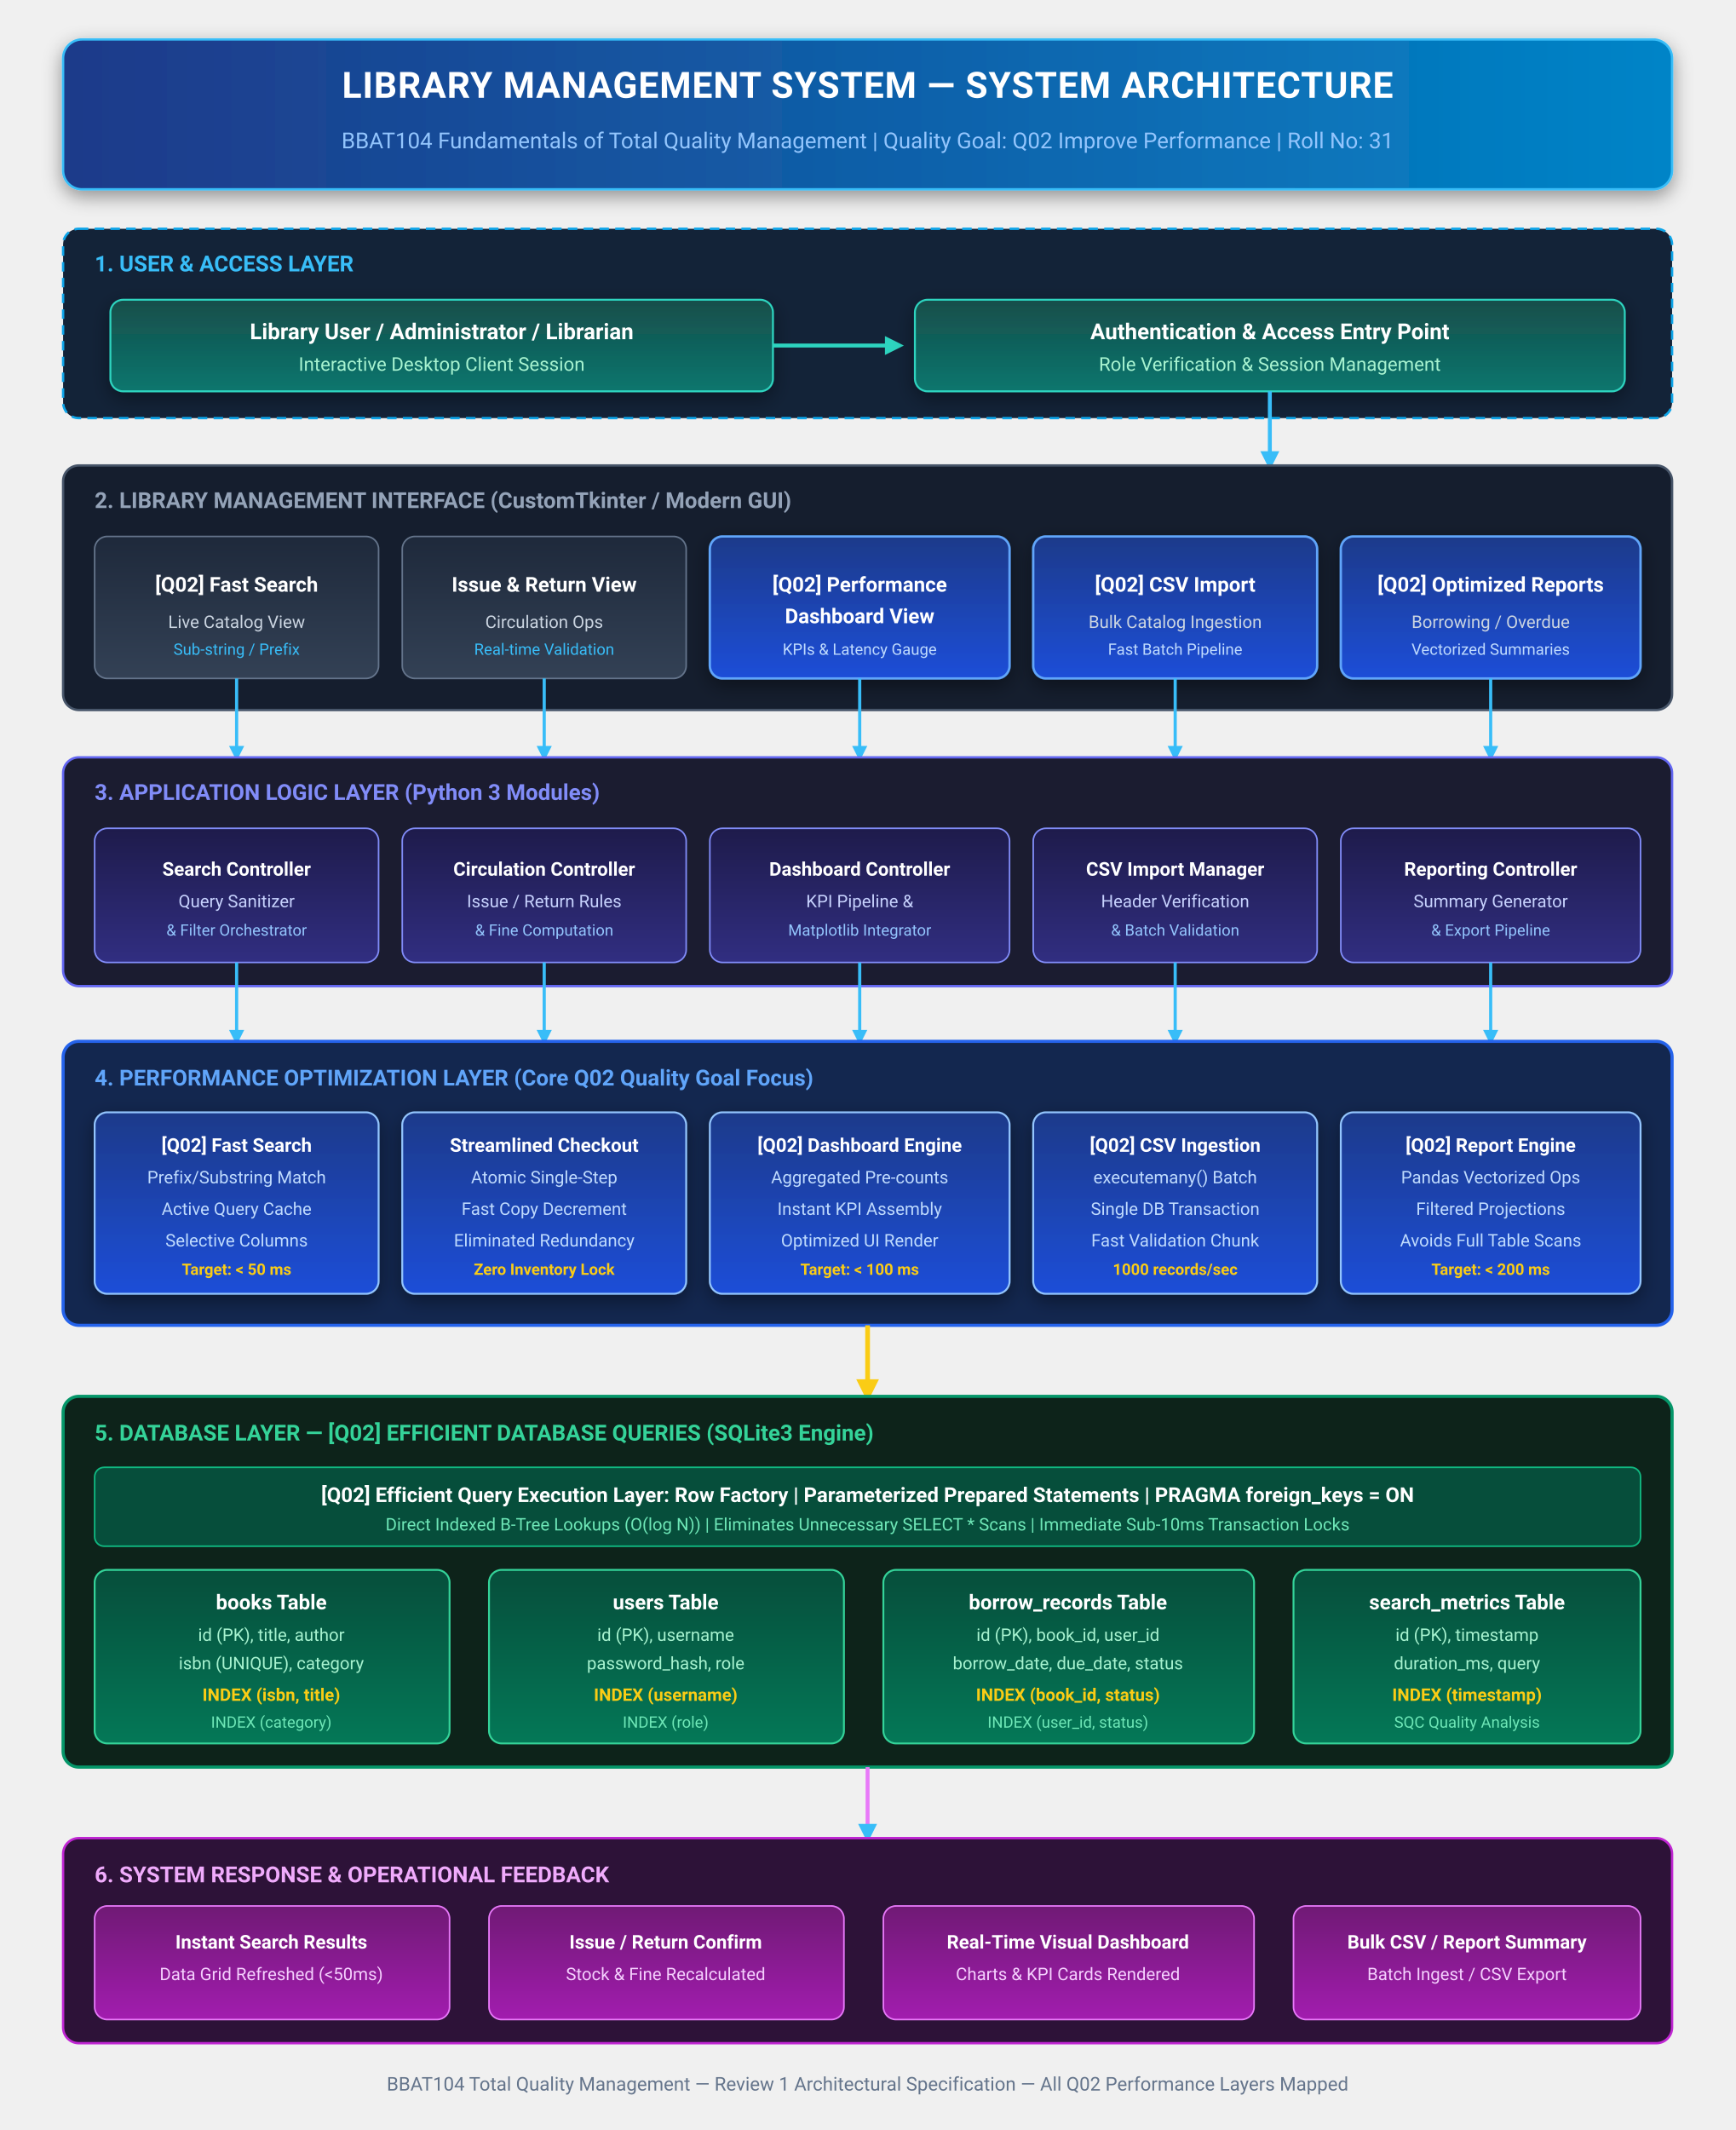
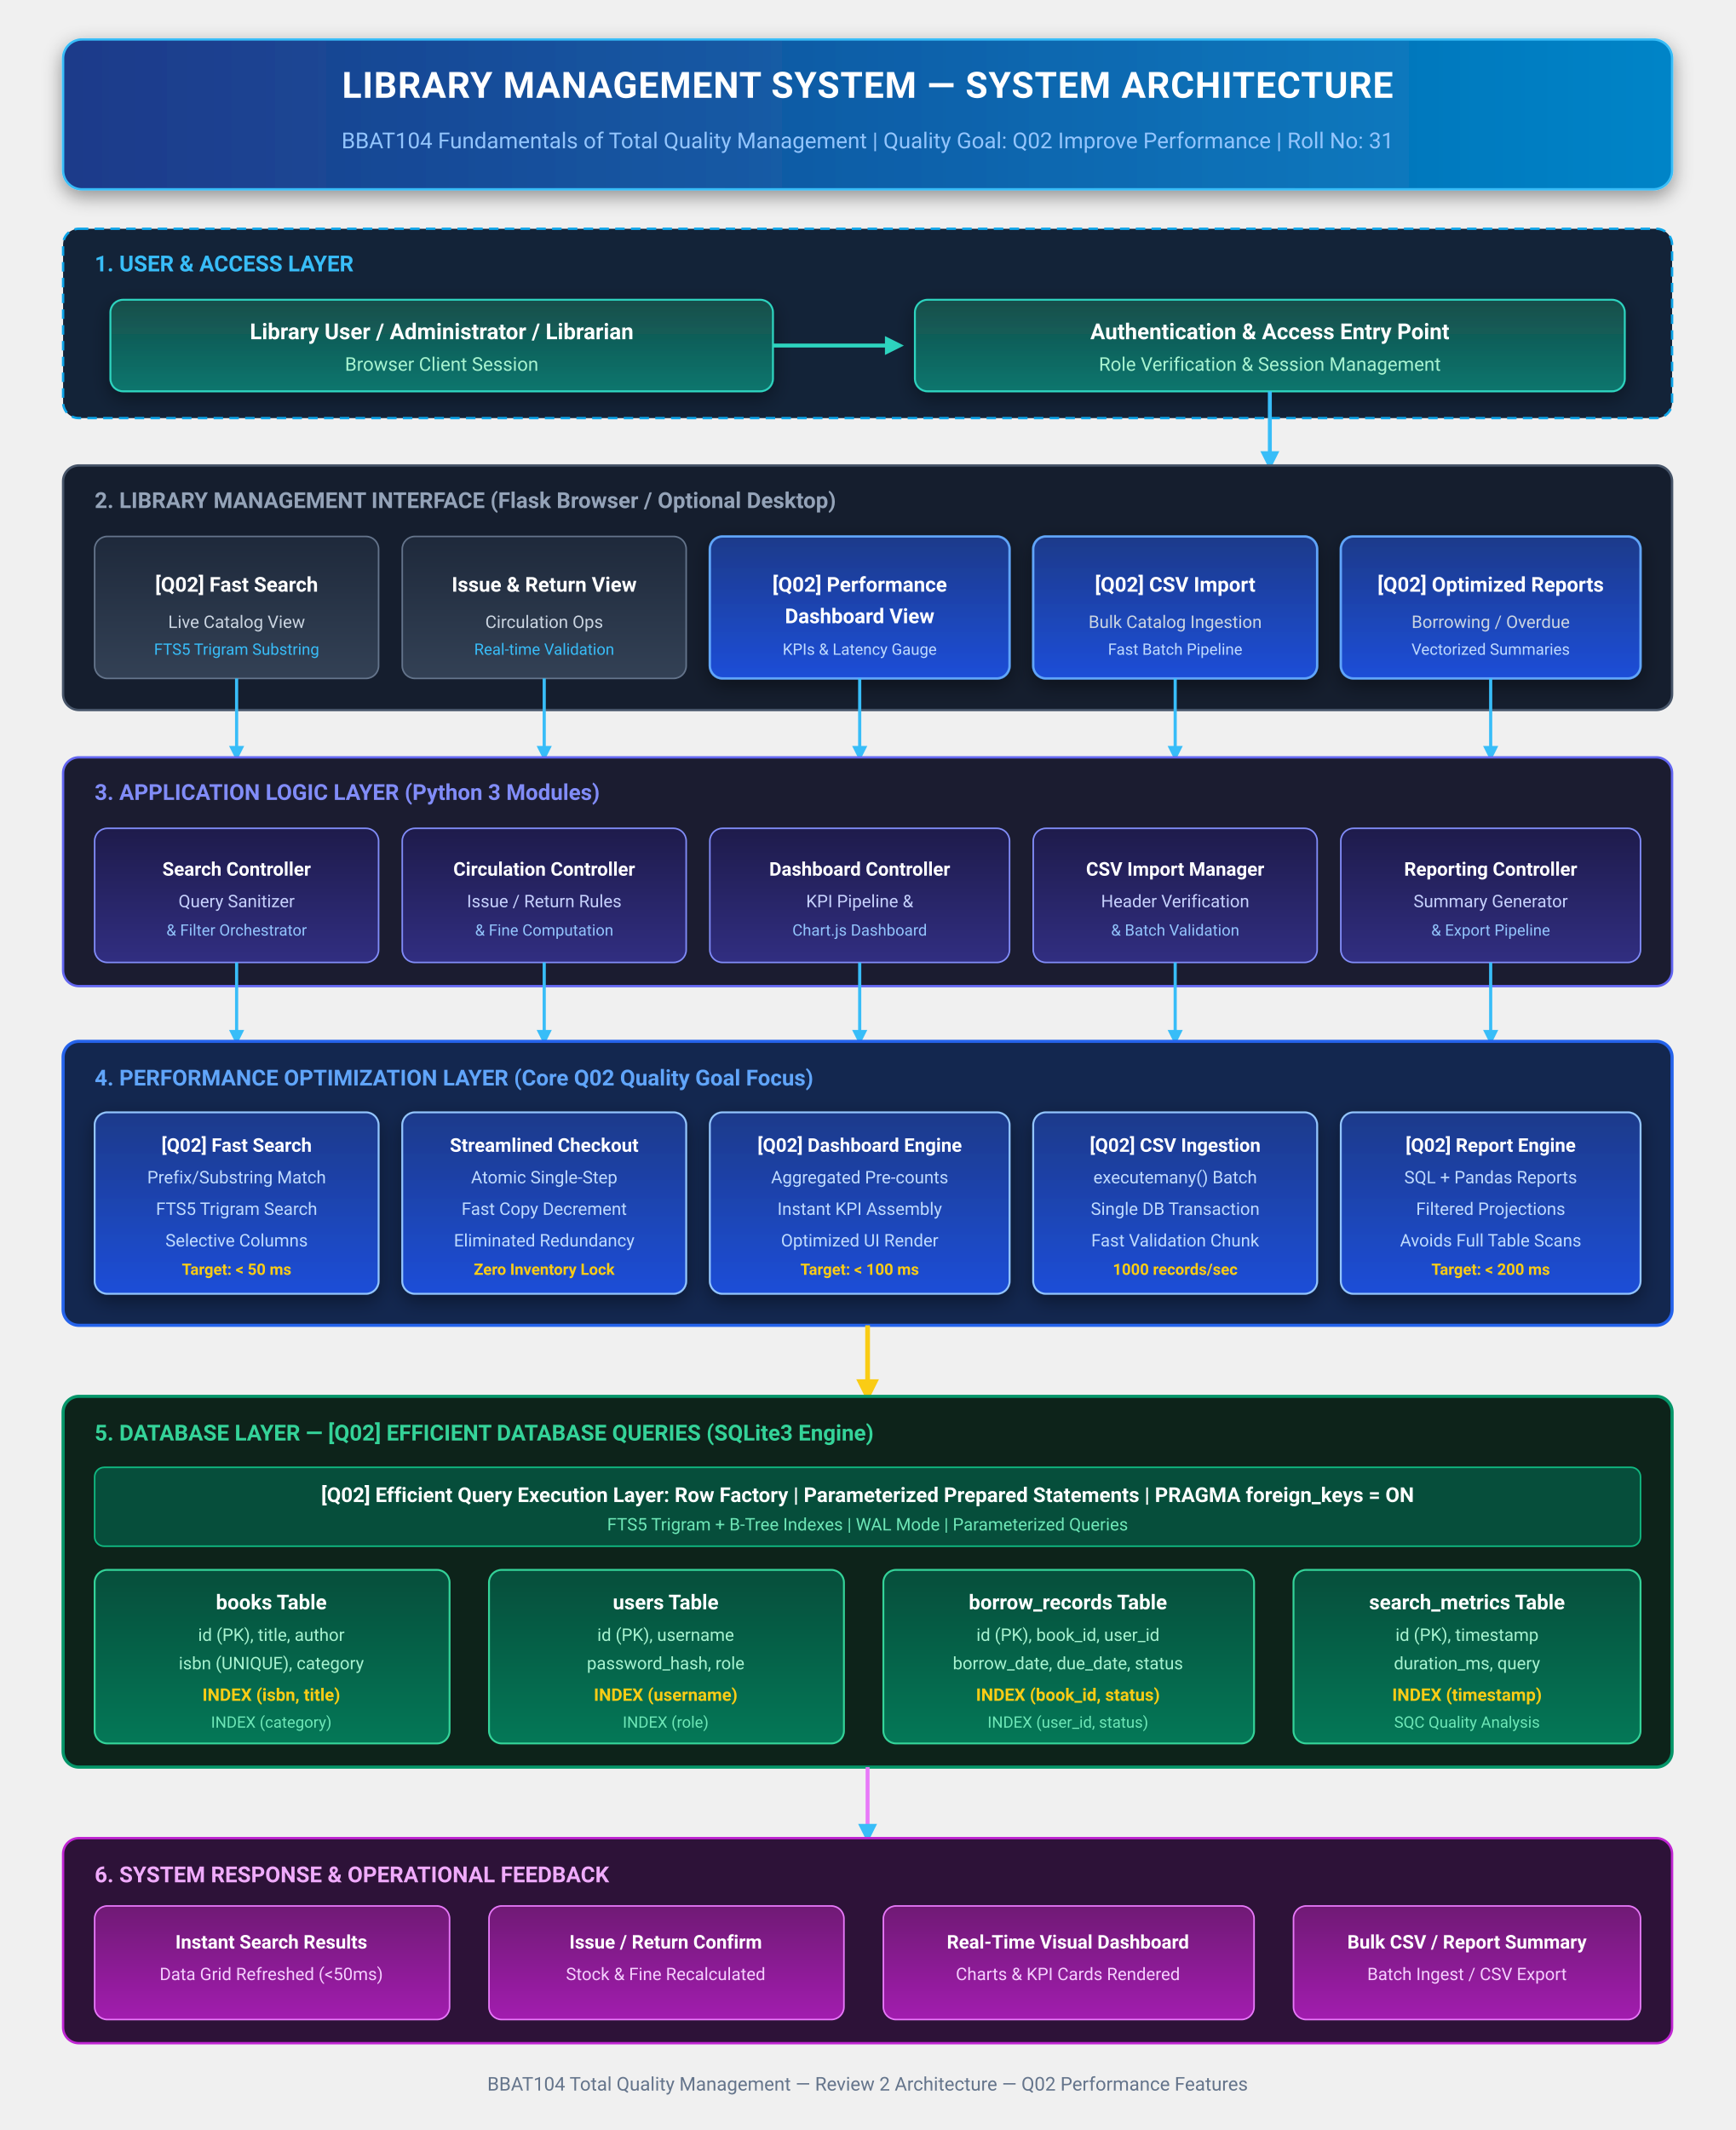
<svg xmlns="http://www.w3.org/2000/svg" viewBox="0 0 1100 1350" width="100%" height="100%" style="background:#0f172a; font-family: -apple-system, BlinkMacSystemFont, 'Segoe UI', Roboto, Helvetica, Arial, sans-serif;">
  <defs>
    <linearGradient id="headerGrad" x1="0%" y1="0%" x2="100%" y2="0%">
      <stop offset="0%" stop-color="#1e3a8a" />
      <stop offset="100%" stop-color="#0284c7" />
    </linearGradient>
    <linearGradient id="userGrad" x1="0%" y1="0%" x2="0%" y2="100%">
      <stop offset="0%" stop-color="#134e4a" />
      <stop offset="100%" stop-color="#0f766e" />
    </linearGradient>
    <linearGradient id="uiGrad" x1="0%" y1="0%" x2="0%" y2="100%">
      <stop offset="0%" stop-color="#1e293b" />
      <stop offset="100%" stop-color="#334155" />
    </linearGradient>
    <linearGradient id="appGrad" x1="0%" y1="0%" x2="0%" y2="100%">
      <stop offset="0%" stop-color="#1e1b4b" />
      <stop offset="100%" stop-color="#312e81" />
    </linearGradient>
    <linearGradient id="perfGrad" x1="0%" y1="0%" x2="0%" y2="100%">
      <stop offset="0%" stop-color="#1e3a8a" />
      <stop offset="100%" stop-color="#1d4ed8" />
    </linearGradient>
    <linearGradient id="dbGrad" x1="0%" y1="0%" x2="0%" y2="100%">
      <stop offset="0%" stop-color="#064e3b" />
      <stop offset="100%" stop-color="#047857" />
    </linearGradient>
    <linearGradient id="respGrad" x1="0%" y1="0%" x2="0%" y2="100%">
      <stop offset="0%" stop-color="#701a75" />
      <stop offset="100%" stop-color="#a21caf" />
    </linearGradient>
    <filter id="shadow" x="-5%" y="-5%" width="110%" height="115%" filterUnits="userSpaceOnUse">
      <feDropShadow dx="0" dy="4" stdDeviation="6" flood-color="#000000" flood-opacity="0.4" />
    </filter>
    <marker id="arrow" viewBox="0 0 10 10" refX="6" refY="5" markerWidth="6" markerHeight="6" orient="auto-start-reverse">
      <path d="M 0 1 L 8 5 L 0 9 z" fill="#38bdf8" />
    </marker>
    <marker id="arrowGreen" viewBox="0 0 10 10" refX="6" refY="5" markerWidth="6" markerHeight="6" orient="auto-start-reverse">
      <path d="M 0 1 L 8 5 L 0 9 z" fill="#2dd4bf" />
    </marker>
    <marker id="arrowGold" viewBox="0 0 10 10" refX="6" refY="5" markerWidth="6" markerHeight="6" orient="auto-start-reverse">
      <path d="M 0 1 L 8 5 L 0 9 z" fill="#facc15" />
    </marker>
  </defs>
  <rect x="40" y="25" width="1020" height="95" rx="12" fill="url(#headerGrad)" filter="url(#shadow)" stroke="#38bdf8" stroke-width="1.5" />
  <text x="550" y="62" text-anchor="middle" fill="#ffffff" font-size="23" font-weight="bold" letter-spacing="0.5">LIBRARY MANAGEMENT SYSTEM — SYSTEM ARCHITECTURE</text>
  <text x="550" y="94" text-anchor="middle" fill="#93c5fd" font-size="14">BBAT104 Fundamentals of Total Quality Management | Quality Goal: Q02 Improve Performance | Roll No: 31</text>
  <rect x="40" y="145" width="1020" height="120" rx="10" fill="#132338" stroke="#0ea5e9" stroke-width="1.5" stroke-dasharray="6,4" />
  <text x="60" y="172" fill="#38bdf8" font-size="14" font-weight="bold">1. USER &amp; ACCESS LAYER</text>
  <rect x="70" y="190" width="420" height="58" rx="8" fill="url(#userGrad)" stroke="#2dd4bf" stroke-width="1.2" filter="url(#shadow)" />
  <text x="280" y="215" text-anchor="middle" fill="#ffffff" font-size="14" font-weight="bold">Library User / Administrator / Librarian</text>
-   <text x="280" y="235" text-anchor="middle" fill="#a7f3d0" font-size="12">Interactive Desktop Client Session</text>
+   <text x="280" y="235" text-anchor="middle" fill="#a7f3d0" font-size="12">Browser Client Session</text>
  <line x1="490" y1="219" x2="570" y2="219" stroke="#2dd4bf" stroke-width="2.5" marker-end="url(#arrowGreen)" />
  <rect x="580" y="190" width="450" height="58" rx="8" fill="url(#userGrad)" stroke="#2dd4bf" stroke-width="1.2" filter="url(#shadow)" />
  <text x="805" y="215" text-anchor="middle" fill="#ffffff" font-size="14" font-weight="bold">Authentication &amp; Access Entry Point</text>
  <text x="805" y="235" text-anchor="middle" fill="#a7f3d0" font-size="12">Role Verification &amp; Session Management</text>
  <line x1="805" y1="248" x2="805" y2="295" stroke="#38bdf8" stroke-width="2.5" marker-end="url(#arrow)" />
  <rect x="40" y="295" width="1020" height="155" rx="10" fill="#151e2e" stroke="#475569" stroke-width="1.5" />
-   <text x="60" y="322" fill="#94a3b8" font-size="14" font-weight="bold">2. LIBRARY MANAGEMENT INTERFACE (CustomTkinter / Modern GUI)</text>
+   <text x="60" y="322" fill="#94a3b8" font-size="14" font-weight="bold">2. LIBRARY MANAGEMENT INTERFACE (Flask Browser / Optional Desktop)</text>
  <rect x="60" y="340" width="180" height="90" rx="8" fill="url(#uiGrad)" stroke="#64748b" stroke-width="1" />
  <text x="150" y="375" text-anchor="middle" fill="#ffffff" font-size="13" font-weight="bold">[Q02] Fast Search</text>
  <text x="150" y="398" text-anchor="middle" fill="#cbd5e1" font-size="11">Live Catalog View</text>
-   <text x="150" y="415" text-anchor="middle" fill="#38bdf8" font-size="10">Sub-string / Prefix</text>
+   <text x="150" y="415" text-anchor="middle" fill="#38bdf8" font-size="10">FTS5 Trigram Substring</text>
  <rect x="255" y="340" width="180" height="90" rx="8" fill="url(#uiGrad)" stroke="#64748b" stroke-width="1" />
  <text x="345" y="375" text-anchor="middle" fill="#ffffff" font-size="13" font-weight="bold">Issue &amp; Return View</text>
  <text x="345" y="398" text-anchor="middle" fill="#cbd5e1" font-size="11">Circulation Ops</text>
  <text x="345" y="415" text-anchor="middle" fill="#38bdf8" font-size="10">Real-time Validation</text>
  <rect x="450" y="340" width="190" height="90" rx="8" fill="url(#perfGrad)" stroke="#60a5fa" stroke-width="1.5" filter="url(#shadow)" />
  <text x="545" y="375" text-anchor="middle" fill="#ffffff" font-size="13" font-weight="bold">[Q02] Performance</text>
  <text x="545" y="395" text-anchor="middle" fill="#ffffff" font-size="13" font-weight="bold">Dashboard View</text>
  <text x="545" y="415" text-anchor="middle" fill="#bfdbfe" font-size="10">KPIs &amp; Latency Gauge</text>
  <rect x="655" y="340" width="180" height="90" rx="8" fill="url(#perfGrad)" stroke="#60a5fa" stroke-width="1.5" filter="url(#shadow)" />
  <text x="745" y="375" text-anchor="middle" fill="#ffffff" font-size="13" font-weight="bold">[Q02] CSV Import</text>
  <text x="745" y="398" text-anchor="middle" fill="#cbd5e1" font-size="11">Bulk Catalog Ingestion</text>
  <text x="745" y="415" text-anchor="middle" fill="#bfdbfe" font-size="10">Fast Batch Pipeline</text>
  <rect x="850" y="340" width="190" height="90" rx="8" fill="url(#perfGrad)" stroke="#60a5fa" stroke-width="1.5" filter="url(#shadow)" />
  <text x="945" y="375" text-anchor="middle" fill="#ffffff" font-size="13" font-weight="bold">[Q02] Optimized Reports</text>
  <text x="945" y="398" text-anchor="middle" fill="#cbd5e1" font-size="11">Borrowing / Overdue</text>
  <text x="945" y="415" text-anchor="middle" fill="#bfdbfe" font-size="10">Vectorized Summaries</text>
  <line x1="150" y1="430" x2="150" y2="480" stroke="#38bdf8" stroke-width="2" marker-end="url(#arrow)" />
  <line x1="345" y1="430" x2="345" y2="480" stroke="#38bdf8" stroke-width="2" marker-end="url(#arrow)" />
  <line x1="545" y1="430" x2="545" y2="480" stroke="#38bdf8" stroke-width="2" marker-end="url(#arrow)" />
  <line x1="745" y1="430" x2="745" y2="480" stroke="#38bdf8" stroke-width="2" marker-end="url(#arrow)" />
  <line x1="945" y1="430" x2="945" y2="480" stroke="#38bdf8" stroke-width="2" marker-end="url(#arrow)" />
  <rect x="40" y="480" width="1020" height="145" rx="10" fill="#1b1c30" stroke="#6366f1" stroke-width="1.5" />
  <text x="60" y="507" fill="#818cf8" font-size="14" font-weight="bold">3. APPLICATION LOGIC LAYER (Python 3 Modules)</text>
  <rect x="60" y="525" width="180" height="85" rx="8" fill="url(#appGrad)" stroke="#818cf8" stroke-width="1" />
  <text x="150" y="555" text-anchor="middle" fill="#ffffff" font-size="12" font-weight="bold">Search Controller</text>
  <text x="150" y="575" text-anchor="middle" fill="#c7d2fe" font-size="11">Query Sanitizer</text>
  <text x="150" y="593" text-anchor="middle" fill="#93c5fd" font-size="10">&amp; Filter Orchestrator</text>
  <rect x="255" y="525" width="180" height="85" rx="8" fill="url(#appGrad)" stroke="#818cf8" stroke-width="1" />
  <text x="345" y="555" text-anchor="middle" fill="#ffffff" font-size="12" font-weight="bold">Circulation Controller</text>
  <text x="345" y="575" text-anchor="middle" fill="#c7d2fe" font-size="11">Issue / Return Rules</text>
  <text x="345" y="593" text-anchor="middle" fill="#93c5fd" font-size="10">&amp; Fine Computation</text>
  <rect x="450" y="525" width="190" height="85" rx="8" fill="url(#appGrad)" stroke="#818cf8" stroke-width="1" />
  <text x="545" y="555" text-anchor="middle" fill="#ffffff" font-size="12" font-weight="bold">Dashboard Controller</text>
  <text x="545" y="575" text-anchor="middle" fill="#c7d2fe" font-size="11">KPI Pipeline &amp;</text>
-   <text x="545" y="593" text-anchor="middle" fill="#93c5fd" font-size="10">Matplotlib Integrator</text>
+   <text x="545" y="593" text-anchor="middle" fill="#93c5fd" font-size="10">Chart.js Dashboard</text>
  <rect x="655" y="525" width="180" height="85" rx="8" fill="url(#appGrad)" stroke="#818cf8" stroke-width="1" />
  <text x="745" y="555" text-anchor="middle" fill="#ffffff" font-size="12" font-weight="bold">CSV Import Manager</text>
  <text x="745" y="575" text-anchor="middle" fill="#c7d2fe" font-size="11">Header Verification</text>
  <text x="745" y="593" text-anchor="middle" fill="#93c5fd" font-size="10">&amp; Batch Validation</text>
  <rect x="850" y="525" width="190" height="85" rx="8" fill="url(#appGrad)" stroke="#818cf8" stroke-width="1" />
  <text x="945" y="555" text-anchor="middle" fill="#ffffff" font-size="12" font-weight="bold">Reporting Controller</text>
  <text x="945" y="575" text-anchor="middle" fill="#c7d2fe" font-size="11">Summary Generator</text>
  <text x="945" y="593" text-anchor="middle" fill="#93c5fd" font-size="10">&amp; Export Pipeline</text>
  <line x1="150" y1="610" x2="150" y2="660" stroke="#38bdf8" stroke-width="2" marker-end="url(#arrow)" />
  <line x1="345" y1="610" x2="345" y2="660" stroke="#38bdf8" stroke-width="2" marker-end="url(#arrow)" />
  <line x1="545" y1="610" x2="545" y2="660" stroke="#38bdf8" stroke-width="2" marker-end="url(#arrow)" />
  <line x1="745" y1="610" x2="745" y2="660" stroke="#38bdf8" stroke-width="2" marker-end="url(#arrow)" />
  <line x1="945" y1="610" x2="945" y2="660" stroke="#38bdf8" stroke-width="2" marker-end="url(#arrow)" />
  <rect x="40" y="660" width="1020" height="180" rx="10" fill="#13274f" stroke="#2563eb" stroke-width="2" />
  <text x="60" y="688" fill="#60a5fa" font-size="14" font-weight="bold">4. PERFORMANCE OPTIMIZATION LAYER (Core Q02 Quality Goal Focus)</text>
  <rect x="60" y="705" width="180" height="115" rx="8" fill="url(#perfGrad)" stroke="#93c5fd" stroke-width="1.2" filter="url(#shadow)" />
  <text x="150" y="730" text-anchor="middle" fill="#ffffff" font-size="12" font-weight="bold">[Q02] Fast Search</text>
  <text x="150" y="750" text-anchor="middle" fill="#bfdbfe" font-size="11">Prefix/Substring Match</text>
-   <text x="150" y="770" text-anchor="middle" fill="#bfdbfe" font-size="11">Active Query Cache</text>
+   <text x="150" y="770" text-anchor="middle" fill="#bfdbfe" font-size="11">FTS5 Trigram Search</text>
  <text x="150" y="790" text-anchor="middle" fill="#bfdbfe" font-size="11">Selective Columns</text>
  <text x="150" y="808" text-anchor="middle" fill="#facc15" font-size="10" font-weight="bold">Target: &lt; 50 ms</text>
  <rect x="255" y="705" width="180" height="115" rx="8" fill="url(#perfGrad)" stroke="#93c5fd" stroke-width="1.2" filter="url(#shadow)" />
  <text x="345" y="730" text-anchor="middle" fill="#ffffff" font-size="12" font-weight="bold">Streamlined Checkout</text>
  <text x="345" y="750" text-anchor="middle" fill="#bfdbfe" font-size="11">Atomic Single-Step</text>
  <text x="345" y="770" text-anchor="middle" fill="#bfdbfe" font-size="11">Fast Copy Decrement</text>
  <text x="345" y="790" text-anchor="middle" fill="#bfdbfe" font-size="11">Eliminated Redundancy</text>
  <text x="345" y="808" text-anchor="middle" fill="#facc15" font-size="10" font-weight="bold">Zero Inventory Lock</text>
  <rect x="450" y="705" width="190" height="115" rx="8" fill="url(#perfGrad)" stroke="#93c5fd" stroke-width="1.2" filter="url(#shadow)" />
  <text x="545" y="730" text-anchor="middle" fill="#ffffff" font-size="12" font-weight="bold">[Q02] Dashboard Engine</text>
  <text x="545" y="750" text-anchor="middle" fill="#bfdbfe" font-size="11">Aggregated Pre-counts</text>
  <text x="545" y="770" text-anchor="middle" fill="#bfdbfe" font-size="11">Instant KPI Assembly</text>
  <text x="545" y="790" text-anchor="middle" fill="#bfdbfe" font-size="11">Optimized UI Render</text>
  <text x="545" y="808" text-anchor="middle" fill="#facc15" font-size="10" font-weight="bold">Target: &lt; 100 ms</text>
  <rect x="655" y="705" width="180" height="115" rx="8" fill="url(#perfGrad)" stroke="#93c5fd" stroke-width="1.2" filter="url(#shadow)" />
  <text x="745" y="730" text-anchor="middle" fill="#ffffff" font-size="12" font-weight="bold">[Q02] CSV Ingestion</text>
  <text x="745" y="750" text-anchor="middle" fill="#bfdbfe" font-size="11">executemany() Batch</text>
  <text x="745" y="770" text-anchor="middle" fill="#bfdbfe" font-size="11">Single DB Transaction</text>
  <text x="745" y="790" text-anchor="middle" fill="#bfdbfe" font-size="11">Fast Validation Chunk</text>
  <text x="745" y="808" text-anchor="middle" fill="#facc15" font-size="10" font-weight="bold">1000 records/sec</text>
  <rect x="850" y="705" width="190" height="115" rx="8" fill="url(#perfGrad)" stroke="#93c5fd" stroke-width="1.2" filter="url(#shadow)" />
  <text x="945" y="730" text-anchor="middle" fill="#ffffff" font-size="12" font-weight="bold">[Q02] Report Engine</text>
-   <text x="945" y="750" text-anchor="middle" fill="#bfdbfe" font-size="11">Pandas Vectorized Ops</text>
+   <text x="945" y="750" text-anchor="middle" fill="#bfdbfe" font-size="11">SQL + Pandas Reports</text>
  <text x="945" y="770" text-anchor="middle" fill="#bfdbfe" font-size="11">Filtered Projections</text>
  <text x="945" y="790" text-anchor="middle" fill="#bfdbfe" font-size="11">Avoids Full Table Scans</text>
  <text x="945" y="808" text-anchor="middle" fill="#facc15" font-size="10" font-weight="bold">Target: &lt; 200 ms</text>
  <line x1="550" y1="840" x2="550" y2="885" stroke="#facc15" stroke-width="3" marker-end="url(#arrowGold)" />
  <rect x="40" y="885" width="1020" height="235" rx="10" fill="#0d231a" stroke="#059669" stroke-width="2" />
  <text x="60" y="913" fill="#34d399" font-size="14" font-weight="bold">5. DATABASE LAYER — [Q02] EFFICIENT DATABASE QUERIES (SQLite3 Engine)</text>
  <rect x="60" y="930" width="980" height="50" rx="6" fill="#064e3b" stroke="#10b981" stroke-width="1" />
  <text x="550" y="952" text-anchor="middle" fill="#ffffff" font-size="13" font-weight="bold">[Q02] Efficient Query Execution Layer: Row Factory | Parameterized Prepared Statements | PRAGMA foreign_keys = ON</text>
-   <text x="550" y="970" text-anchor="middle" fill="#6ee7b7" font-size="11">Direct Indexed B-Tree Lookups (O(log N)) | Eliminates Unnecessary SELECT * Scans | Immediate Sub-10ms Transaction Locks</text>
+   <text x="550" y="970" text-anchor="middle" fill="#6ee7b7" font-size="11">FTS5 Trigram + B-Tree Indexes | WAL Mode | Parameterized Queries</text>
  <rect x="60" y="995" width="225" height="110" rx="8" fill="url(#dbGrad)" stroke="#34d399" stroke-width="1.2" />
  <text x="172" y="1020" text-anchor="middle" fill="#ffffff" font-size="13" font-weight="bold">books Table</text>
  <text x="172" y="1040" text-anchor="middle" fill="#a7f3d0" font-size="11">id (PK), title, author</text>
  <text x="172" y="1058" text-anchor="middle" fill="#a7f3d0" font-size="11">isbn (UNIQUE), category</text>
  <text x="172" y="1078" text-anchor="middle" fill="#facc15" font-size="11" font-weight="bold">INDEX (isbn, title)</text>
  <text x="172" y="1095" text-anchor="middle" fill="#6ee7b7" font-size="10">INDEX (category)</text>
  <rect x="310" y="995" width="225" height="110" rx="8" fill="url(#dbGrad)" stroke="#34d399" stroke-width="1.2" />
  <text x="422" y="1020" text-anchor="middle" fill="#ffffff" font-size="13" font-weight="bold">users Table</text>
  <text x="422" y="1040" text-anchor="middle" fill="#a7f3d0" font-size="11">id (PK), username</text>
  <text x="422" y="1058" text-anchor="middle" fill="#a7f3d0" font-size="11">password_hash, role</text>
  <text x="422" y="1078" text-anchor="middle" fill="#facc15" font-size="11" font-weight="bold">INDEX (username)</text>
  <text x="422" y="1095" text-anchor="middle" fill="#6ee7b7" font-size="10">INDEX (role)</text>
  <rect x="560" y="995" width="235" height="110" rx="8" fill="url(#dbGrad)" stroke="#34d399" stroke-width="1.2" />
  <text x="677" y="1020" text-anchor="middle" fill="#ffffff" font-size="13" font-weight="bold">borrow_records Table</text>
  <text x="677" y="1040" text-anchor="middle" fill="#a7f3d0" font-size="11">id (PK), book_id, user_id</text>
  <text x="677" y="1058" text-anchor="middle" fill="#a7f3d0" font-size="11">borrow_date, due_date, status</text>
  <text x="677" y="1078" text-anchor="middle" fill="#facc15" font-size="11" font-weight="bold">INDEX (book_id, status)</text>
  <text x="677" y="1095" text-anchor="middle" fill="#6ee7b7" font-size="10">INDEX (user_id, status)</text>
  <rect x="820" y="995" width="220" height="110" rx="8" fill="url(#dbGrad)" stroke="#34d399" stroke-width="1.2" />
  <text x="930" y="1020" text-anchor="middle" fill="#ffffff" font-size="13" font-weight="bold">search_metrics Table</text>
  <text x="930" y="1040" text-anchor="middle" fill="#a7f3d0" font-size="11">id (PK), timestamp</text>
  <text x="930" y="1058" text-anchor="middle" fill="#a7f3d0" font-size="11">duration_ms, query</text>
  <text x="930" y="1078" text-anchor="middle" fill="#facc15" font-size="11" font-weight="bold">INDEX (timestamp)</text>
  <text x="930" y="1095" text-anchor="middle" fill="#6ee7b7" font-size="10">SQC Quality Analysis</text>
  <line x1="550" y1="1120" x2="550" y2="1165" stroke="#e879f9" stroke-width="2.5" marker-end="url(#arrow)" />
  <rect x="40" y="1165" width="1020" height="130" rx="10" fill="#2d1238" stroke="#c026d3" stroke-width="1.5" />
  <text x="60" y="1193" fill="#f0abfc" font-size="14" font-weight="bold">6. SYSTEM RESPONSE &amp; OPERATIONAL FEEDBACK</text>
  <rect x="60" y="1208" width="225" height="72" rx="8" fill="url(#respGrad)" stroke="#e879f9" stroke-width="1" />
  <text x="172" y="1235" text-anchor="middle" fill="#ffffff" font-size="12" font-weight="bold">Instant Search Results</text>
  <text x="172" y="1255" text-anchor="middle" fill="#f5d0fe" font-size="11">Data Grid Refreshed (&lt;50ms)</text>
  <rect x="310" y="1208" width="225" height="72" rx="8" fill="url(#respGrad)" stroke="#e879f9" stroke-width="1" />
  <text x="422" y="1235" text-anchor="middle" fill="#ffffff" font-size="12" font-weight="bold">Issue / Return Confirm</text>
  <text x="422" y="1255" text-anchor="middle" fill="#f5d0fe" font-size="11">Stock &amp; Fine Recalculated</text>
  <rect x="560" y="1208" width="235" height="72" rx="8" fill="url(#respGrad)" stroke="#e879f9" stroke-width="1" />
  <text x="677" y="1235" text-anchor="middle" fill="#ffffff" font-size="12" font-weight="bold">Real-Time Visual Dashboard</text>
  <text x="677" y="1255" text-anchor="middle" fill="#f5d0fe" font-size="11">Charts &amp; KPI Cards Rendered</text>
  <rect x="820" y="1208" width="220" height="72" rx="8" fill="url(#respGrad)" stroke="#e879f9" stroke-width="1" />
  <text x="930" y="1235" text-anchor="middle" fill="#ffffff" font-size="12" font-weight="bold">Bulk CSV / Report Summary</text>
  <text x="930" y="1255" text-anchor="middle" fill="#f5d0fe" font-size="11">Batch Ingest / CSV Export</text>
-   <text x="550" y="1325" text-anchor="middle" fill="#64748b" font-size="12">BBAT104 Total Quality Management — Review 1 Architectural Specification — All Q02 Performance Layers Mapped</text>
+   <text x="550" y="1325" text-anchor="middle" fill="#64748b" font-size="12">BBAT104 Total Quality Management — Review 2 Architecture — Q02 Performance Features</text>
</svg>
